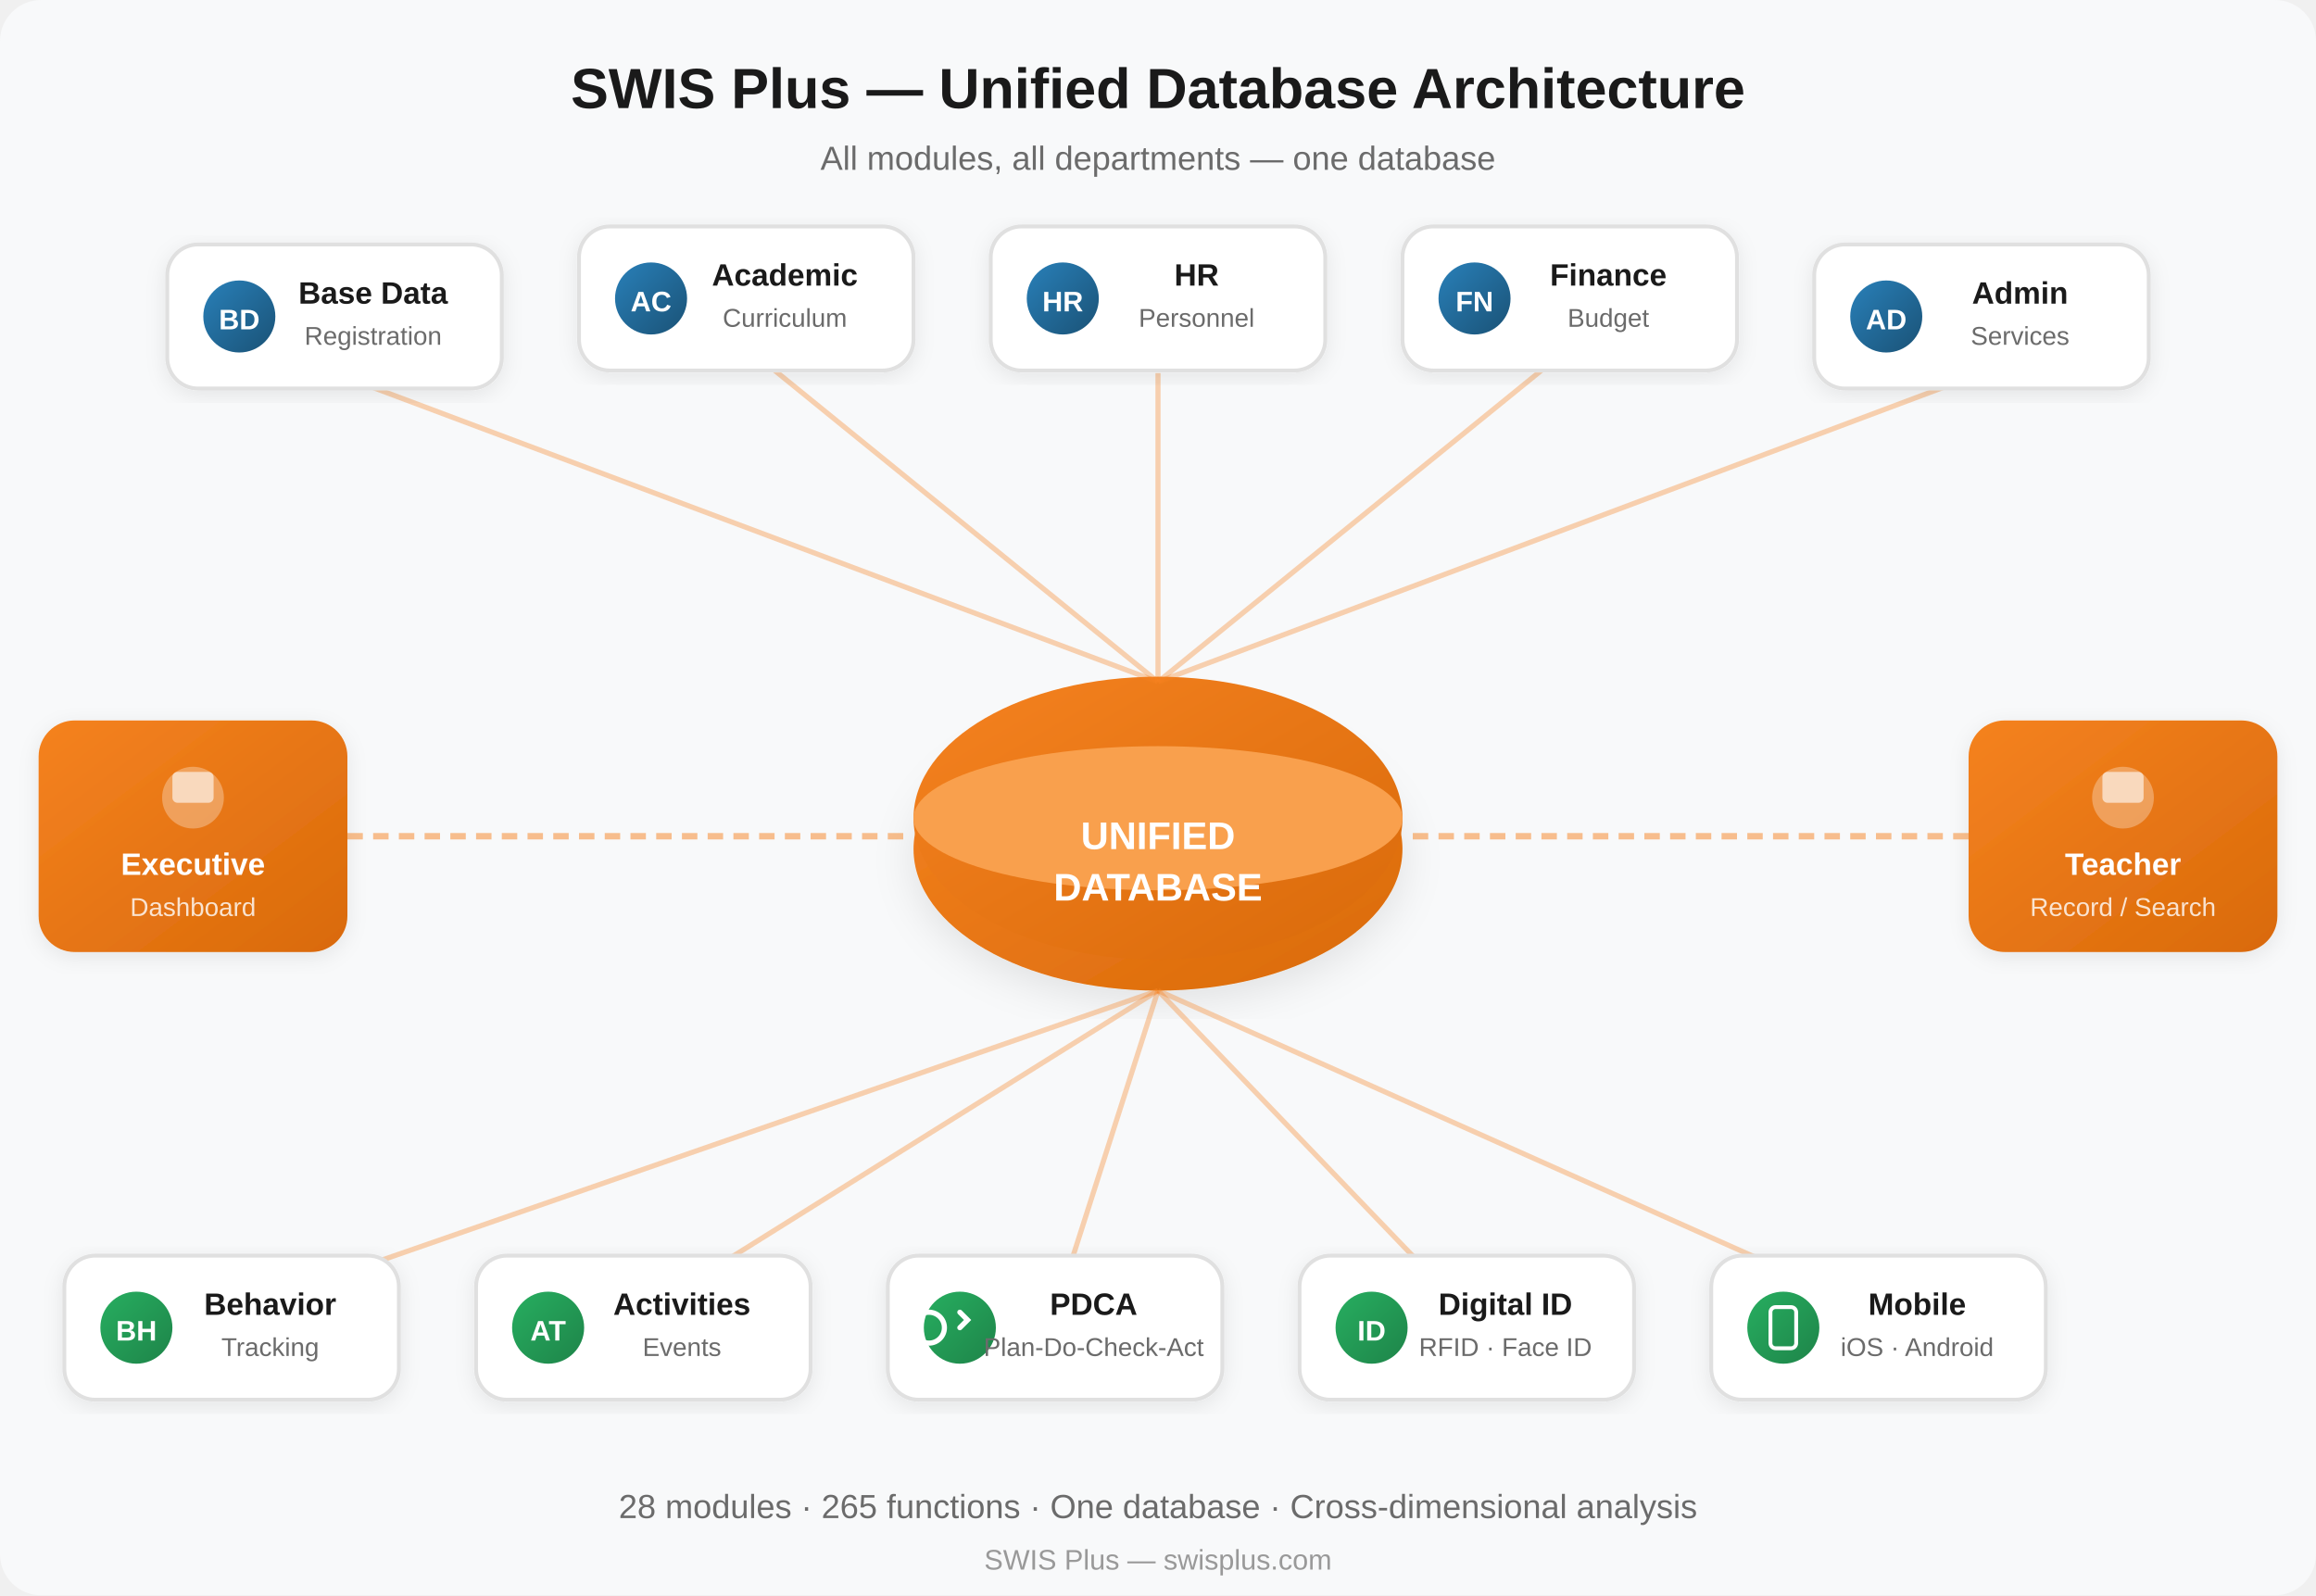
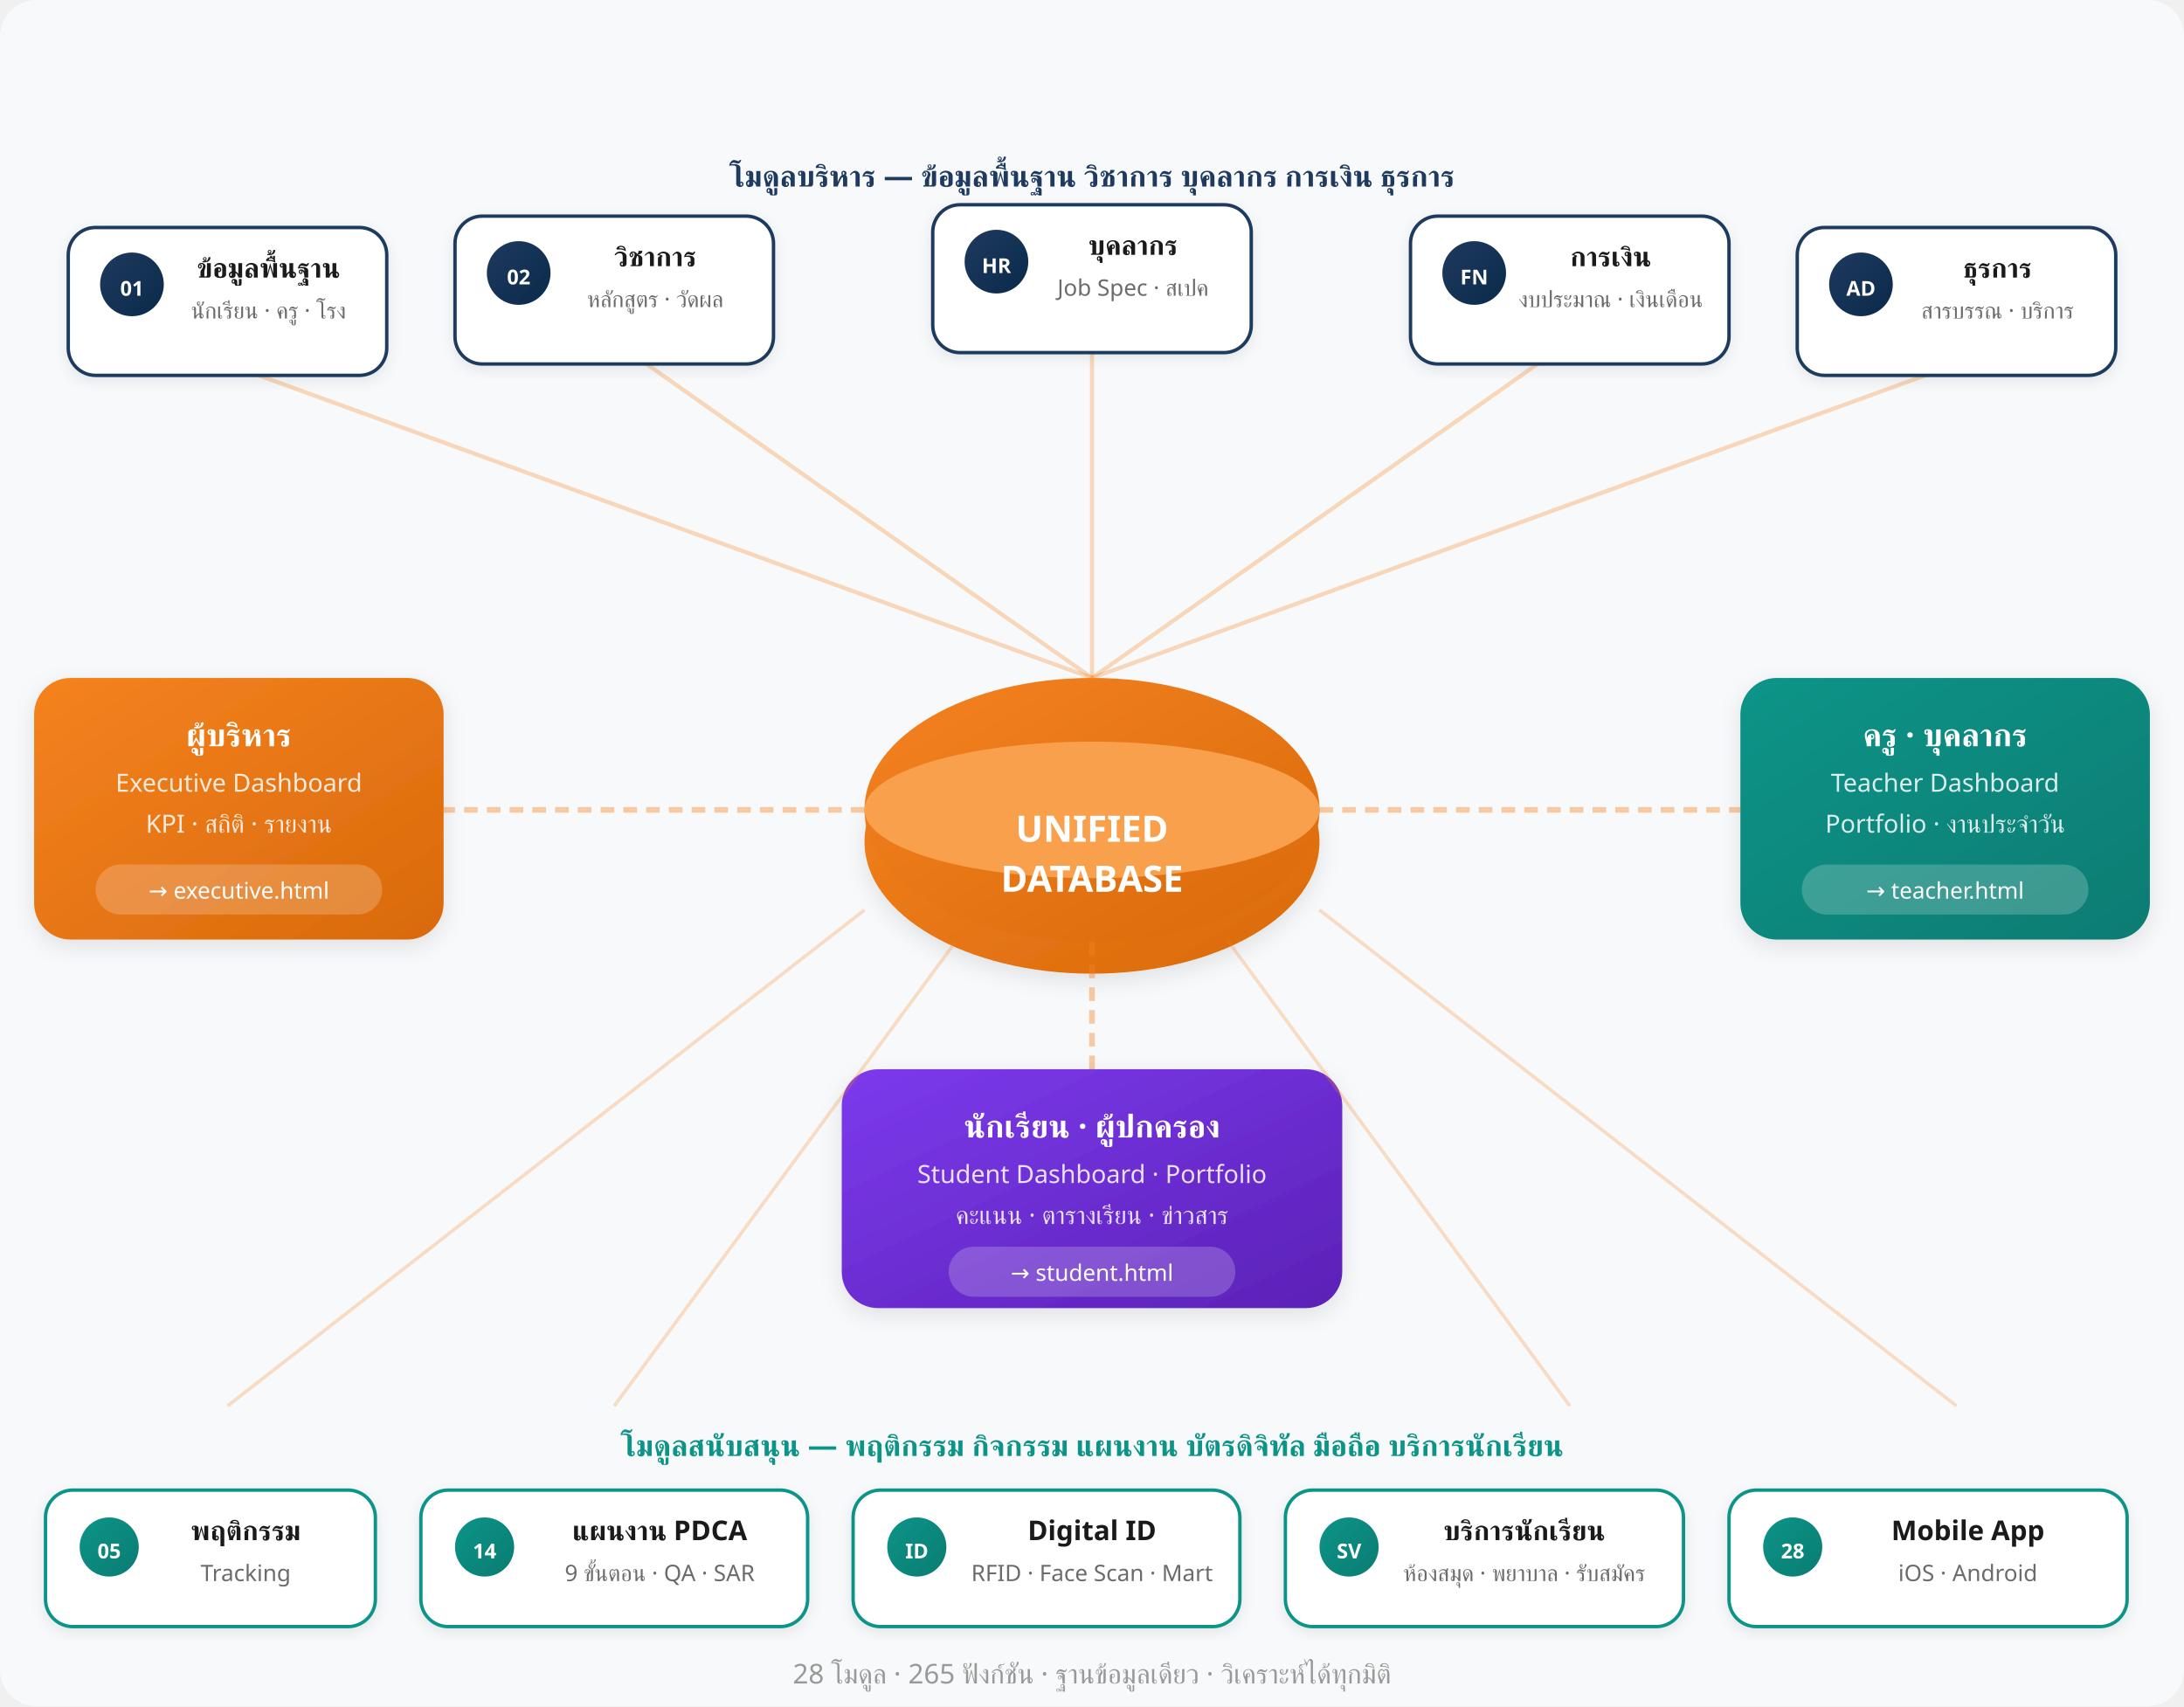
- <svg xmlns="http://www.w3.org/2000/svg" viewBox="0 0 900 620" font-family="Arial, Helvetica, sans-serif">
+ <svg xmlns="http://www.w3.org/2000/svg" viewBox="0 0 960 750" font-family="Kanit, sans-serif">
  <defs>
    <linearGradient id="gOrange" x1="0%" y1="0%" x2="100%" y2="100%">
      <stop offset="0%" stop-color="#f58220" />
      <stop offset="100%" stop-color="#d96a0a" />
    </linearGradient>
-     <linearGradient id="gBlue" x1="0%" y1="0%" x2="100%" y2="100%">
-       <stop offset="0%" stop-color="#2980b9" />
-       <stop offset="100%" stop-color="#1a5276" />
+     <linearGradient id="gNavy" x1="0%" y1="0%" x2="100%" y2="100%">
+       <stop offset="0%" stop-color="#1e3a5f" />
+       <stop offset="100%" stop-color="#0a2a4a" />
    </linearGradient>
-     <linearGradient id="gGreen" x1="0%" y1="0%" x2="100%" y2="100%">
-       <stop offset="0%" stop-color="#27ae60" />
-       <stop offset="100%" stop-color="#1e8449" />
+     <linearGradient id="gTeal" x1="0%" y1="0%" x2="100%" y2="100%">
+       <stop offset="0%" stop-color="#0d9488" />
+       <stop offset="100%" stop-color="#0a7c72" />
    </linearGradient>
-     <filter id="shadow">
-       <feDropShadow dx="0" dy="4" stdDeviation="8" flood-color="#000" flood-opacity="0.1" />
+     <linearGradient id="gPurple" x1="0%" y1="0%" x2="100%" y2="100%">
+       <stop offset="0%" stop-color="#7c3aed" />
+       <stop offset="100%" stop-color="#5b21b6" />
+     </linearGradient>
+     <filter id="sh">
+       <feDropShadow dx="0" dy="3" stdDeviation="5" flood-opacity="0.1" />
    </filter>
-     <filter id="shadowSm">
-       <feDropShadow dx="0" dy="2" stdDeviation="4" flood-color="#000" flood-opacity="0.08" />
+     <filter id="shSm">
+       <feDropShadow dx="0" dy="2" stdDeviation="3" flood-opacity="0.08" />
    </filter>
  </defs>
-   <rect width="900" height="620" fill="#f8f9fa" rx="16" />
-   <text x="450" y="42" text-anchor="middle" font-size="22" font-weight="bold" fill="#1a1a1a">SWIS Plus — Unified Database Architecture</text>
-   <text x="450" y="66" text-anchor="middle" font-size="13" fill="#6b6b6b">All modules, all departments — one database</text>
-   <ellipse cx="450" cy="330" rx="95" ry="55" fill="url(#gOrange)" filter="url(#shadow)" />
-   <ellipse cx="450" cy="318" rx="95" ry="55" fill="url(#gOrange)" />
-   <ellipse cx="450" cy="318" rx="95" ry="28" fill="#f9a04d" />
-   <text x="450" y="330" text-anchor="middle" font-size="15" font-weight="bold" fill="#fff">UNIFIED</text>
-   <text x="450" y="350" text-anchor="middle" font-size="15" font-weight="bold" fill="#fff">DATABASE</text>
-   <line x1="450" y1="265" x2="130" y2="145" stroke="#f58220" stroke-width="2" opacity="0.35" />
-   <line x1="450" y1="265" x2="290" y2="135" stroke="#f58220" stroke-width="2" opacity="0.35" />
-   <line x1="450" y1="265" x2="450" y2="145" stroke="#f58220" stroke-width="2" opacity="0.35" />
-   <line x1="450" y1="265" x2="610" y2="135" stroke="#f58220" stroke-width="2" opacity="0.35" />
-   <line x1="450" y1="265" x2="770" y2="145" stroke="#f58220" stroke-width="2" opacity="0.35" />
-   <line x1="450" y1="385" x2="90" y2="510" stroke="#f58220" stroke-width="2" opacity="0.35" />
-   <line x1="450" y1="385" x2="250" y2="510" stroke="#f58220" stroke-width="2" opacity="0.35" />
-   <line x1="450" y1="385" x2="410" y2="510" stroke="#f58220" stroke-width="2" opacity="0.35" />
-   <line x1="450" y1="385" x2="570" y2="510" stroke="#f58220" stroke-width="2" opacity="0.35" />
-   <line x1="450" y1="385" x2="730" y2="510" stroke="#f58220" stroke-width="2" opacity="0.35" />
-   <rect x="65" y="95" width="130" height="56" rx="12" fill="#fff" stroke="#e0e0e0" stroke-width="1.5" filter="url(#shadowSm)" />
-   <circle cx="93" cy="123" r="14" fill="url(#gBlue)" />
-   <text x="93" y="128" text-anchor="middle" font-size="11" fill="#fff" font-weight="bold">BD</text>
-   <text x="145" y="118" text-anchor="middle" font-size="12" font-weight="bold" fill="#1a1a1a">Base Data</text>
-   <text x="145" y="134" text-anchor="middle" font-size="10" fill="#6b6b6b">Registration</text>
-   <rect x="225" y="88" width="130" height="56" rx="12" fill="#fff" stroke="#e0e0e0" stroke-width="1.5" filter="url(#shadowSm)" />
-   <circle cx="253" cy="116" r="14" fill="url(#gBlue)" />
-   <text x="253" y="121" text-anchor="middle" font-size="11" fill="#fff" font-weight="bold">AC</text>
-   <text x="305" y="111" text-anchor="middle" font-size="12" font-weight="bold" fill="#1a1a1a">Academic</text>
-   <text x="305" y="127" text-anchor="middle" font-size="10" fill="#6b6b6b">Curriculum</text>
-   <rect x="385" y="88" width="130" height="56" rx="12" fill="#fff" stroke="#e0e0e0" stroke-width="1.5" filter="url(#shadowSm)" />
-   <circle cx="413" cy="116" r="14" fill="url(#gBlue)" />
-   <text x="413" y="121" text-anchor="middle" font-size="11" fill="#fff" font-weight="bold">HR</text>
-   <text x="465" y="111" text-anchor="middle" font-size="12" font-weight="bold" fill="#1a1a1a">HR</text>
-   <text x="465" y="127" text-anchor="middle" font-size="10" fill="#6b6b6b">Personnel</text>
-   <rect x="545" y="88" width="130" height="56" rx="12" fill="#fff" stroke="#e0e0e0" stroke-width="1.5" filter="url(#shadowSm)" />
-   <circle cx="573" cy="116" r="14" fill="url(#gBlue)" />
-   <text x="573" y="121" text-anchor="middle" font-size="11" fill="#fff" font-weight="bold">FN</text>
-   <text x="625" y="111" text-anchor="middle" font-size="12" font-weight="bold" fill="#1a1a1a">Finance</text>
-   <text x="625" y="127" text-anchor="middle" font-size="10" fill="#6b6b6b">Budget</text>
-   <rect x="705" y="95" width="130" height="56" rx="12" fill="#fff" stroke="#e0e0e0" stroke-width="1.5" filter="url(#shadowSm)" />
-   <circle cx="733" cy="123" r="14" fill="url(#gBlue)" />
-   <text x="733" y="128" text-anchor="middle" font-size="11" fill="#fff" font-weight="bold">AD</text>
-   <text x="785" y="118" text-anchor="middle" font-size="12" font-weight="bold" fill="#1a1a1a">Admin</text>
-   <text x="785" y="134" text-anchor="middle" font-size="10" fill="#6b6b6b">Services</text>
-   <rect x="25" y="488" width="130" height="56" rx="12" fill="#fff" stroke="#e0e0e0" stroke-width="1.5" filter="url(#shadowSm)" />
-   <circle cx="53" cy="516" r="14" fill="url(#gGreen)" />
-   <text x="53" y="521" text-anchor="middle" font-size="11" fill="#fff" font-weight="bold">BH</text>
-   <text x="105" y="511" text-anchor="middle" font-size="12" font-weight="bold" fill="#1a1a1a">Behavior</text>
-   <text x="105" y="527" text-anchor="middle" font-size="10" fill="#6b6b6b">Tracking</text>
-   <rect x="185" y="488" width="130" height="56" rx="12" fill="#fff" stroke="#e0e0e0" stroke-width="1.5" filter="url(#shadowSm)" />
-   <circle cx="213" cy="516" r="14" fill="url(#gGreen)" />
-   <text x="213" y="521" text-anchor="middle" font-size="11" fill="#fff" font-weight="bold">AT</text>
-   <text x="265" y="511" text-anchor="middle" font-size="12" font-weight="bold" fill="#1a1a1a">Activities</text>
-   <text x="265" y="527" text-anchor="middle" font-size="10" fill="#6b6b6b">Events</text>
-   <rect x="345" y="488" width="130" height="56" rx="12" fill="#fff" stroke="#e0e0e0" stroke-width="1.5" filter="url(#shadowSm)" />
-   <circle cx="373" cy="516" r="14" fill="url(#gGreen)" />
-   <path d="M367,516 A6,6 0 1,1 367,515.99" fill="none" stroke="#fff" stroke-width="2" />
-   <path d="M373,510 L376,513 L373,516" fill="none" stroke="#fff" stroke-width="2" stroke-linecap="round" />
-   <text x="425" y="511" text-anchor="middle" font-size="12" font-weight="bold" fill="#1a1a1a">PDCA</text>
-   <text x="425" y="527" text-anchor="middle" font-size="10" fill="#6b6b6b">Plan-Do-Check-Act</text>
-   <rect x="505" y="488" width="130" height="56" rx="12" fill="#fff" stroke="#e0e0e0" stroke-width="1.5" filter="url(#shadowSm)" />
-   <circle cx="533" cy="516" r="14" fill="url(#gGreen)" />
-   <text x="533" y="521" text-anchor="middle" font-size="11" fill="#fff" font-weight="bold">ID</text>
-   <text x="585" y="511" text-anchor="middle" font-size="12" font-weight="bold" fill="#1a1a1a">Digital ID</text>
-   <text x="585" y="527" text-anchor="middle" font-size="10" fill="#6b6b6b">RFID · Face ID</text>
-   <rect x="665" y="488" width="130" height="56" rx="12" fill="#fff" stroke="#e0e0e0" stroke-width="1.5" filter="url(#shadowSm)" />
-   <circle cx="693" cy="516" r="14" fill="url(#gGreen)" />
-   <rect x="688" y="508" width="10" height="16" rx="2" fill="none" stroke="#fff" stroke-width="1.5" />
-   <text x="745" y="511" text-anchor="middle" font-size="12" font-weight="bold" fill="#1a1a1a">Mobile</text>
-   <text x="745" y="527" text-anchor="middle" font-size="10" fill="#6b6b6b">iOS · Android</text>
-   <rect x="15" y="280" width="120" height="90" rx="14" fill="url(#gOrange)" filter="url(#shadowSm)" />
-   <circle cx="75" cy="310" r="12" fill="rgba(255,255,255,0.3)" />
-   <rect x="67" y="300" width="16" height="12" rx="2" fill="rgba(255,255,255,0.6)" />
-   <text x="75" y="340" text-anchor="middle" font-size="12" font-weight="bold" fill="#fff">Executive</text>
-   <text x="75" y="356" text-anchor="middle" font-size="10" fill="rgba(255,255,255,0.8)">Dashboard</text>
-   <line x1="135" y1="325" x2="355" y2="325" stroke="#f58220" stroke-width="2.5" stroke-dasharray="6,4" opacity="0.5" />
-   <rect x="765" y="280" width="120" height="90" rx="14" fill="url(#gOrange)" filter="url(#shadowSm)" />
-   <circle cx="825" cy="310" r="12" fill="rgba(255,255,255,0.3)" />
-   <rect x="817" y="300" width="16" height="12" rx="2" fill="rgba(255,255,255,0.6)" />
-   <text x="825" y="340" text-anchor="middle" font-size="12" font-weight="bold" fill="#fff">Teacher</text>
-   <text x="825" y="356" text-anchor="middle" font-size="10" fill="rgba(255,255,255,0.8)">Record / Search</text>
-   <line x1="765" y1="325" x2="545" y2="325" stroke="#f58220" stroke-width="2.5" stroke-dasharray="6,4" opacity="0.5" />
-   <text x="450" y="590" text-anchor="middle" font-size="13" fill="#6b6b6b">28 modules · 265 functions · One database · Cross-dimensional analysis</text>
-   <text x="450" y="610" text-anchor="middle" font-size="11" fill="#999">SWIS Plus — swisplus.com</text>
+   <rect width="960" height="750" fill="#f8f9fa" rx="16" />
+   <ellipse cx="480" cy="370" rx="100" ry="58" fill="url(#gOrange)" filter="url(#sh)" />
+   <ellipse cx="480" cy="356" rx="100" ry="58" fill="url(#gOrange)" />
+   <ellipse cx="480" cy="356" rx="100" ry="30" fill="#f9a04d" />
+   <text x="480" y="370" text-anchor="middle" font-size="16" font-weight="700" fill="#fff">UNIFIED</text>
+   <text x="480" y="392" text-anchor="middle" font-size="16" font-weight="700" fill="#fff">DATABASE</text>
+   <line x1="480" y1="298" x2="100" y2="160" stroke="#f58220" stroke-width="1.8" opacity="0.3" />
+   <line x1="480" y1="298" x2="270" y2="150" stroke="#f58220" stroke-width="1.8" opacity="0.3" />
+   <line x1="480" y1="298" x2="480" y2="152" stroke="#f58220" stroke-width="1.8" opacity="0.3" />
+   <line x1="480" y1="298" x2="690" y2="150" stroke="#f58220" stroke-width="1.8" opacity="0.3" />
+   <line x1="480" y1="298" x2="860" y2="160" stroke="#f58220" stroke-width="1.8" opacity="0.3" />
+   <text x="480" y="82" text-anchor="middle" fill="#1e3a5f" font-size="13" font-weight="600">โมดูลบริหาร — ข้อมูลพื้นฐาน วิชาการ บุคลากร การเงิน ธุรการ</text>
+   <rect x="30" y="100" width="140" height="65" rx="12" fill="#fff" stroke="#1e3a5f" stroke-width="1.5" filter="url(#shSm)" />
+   <circle cx="58" cy="125" r="14" fill="url(#gNavy)" />
+   <text x="58" y="130" text-anchor="middle" font-size="9" fill="#fff" font-weight="700">01</text>
+   <text x="118" y="122" text-anchor="middle" font-size="12" font-weight="600" fill="#1a1a1a">ข้อมูลพื้นฐาน</text>
+   <text x="118" y="140" text-anchor="middle" font-size="10" fill="#6b6b6b">นักเรียน · ครู · โรง</text>
+   <rect x="200" y="95" width="140" height="65" rx="12" fill="#fff" stroke="#1e3a5f" stroke-width="1.5" filter="url(#shSm)" />
+   <circle cx="228" cy="120" r="14" fill="url(#gNavy)" />
+   <text x="228" y="125" text-anchor="middle" font-size="9" fill="#fff" font-weight="700">02</text>
+   <text x="288" y="117" text-anchor="middle" font-size="12" font-weight="600" fill="#1a1a1a">วิชาการ</text>
+   <text x="288" y="135" text-anchor="middle" font-size="10" fill="#6b6b6b">หลักสูตร · วัดผล</text>
+   <rect x="410" y="90" width="140" height="65" rx="12" fill="#fff" stroke="#1e3a5f" stroke-width="1.5" filter="url(#shSm)" />
+   <circle cx="438" cy="115" r="14" fill="url(#gNavy)" />
+   <text x="438" y="120" text-anchor="middle" font-size="9" fill="#fff" font-weight="700">HR</text>
+   <text x="498" y="112" text-anchor="middle" font-size="12" font-weight="600" fill="#1a1a1a">บุคลากร</text>
+   <text x="498" y="130" text-anchor="middle" font-size="10" fill="#6b6b6b">Job Spec · สเปค</text>
+   <rect x="620" y="95" width="140" height="65" rx="12" fill="#fff" stroke="#1e3a5f" stroke-width="1.5" filter="url(#shSm)" />
+   <circle cx="648" cy="120" r="14" fill="url(#gNavy)" />
+   <text x="648" y="125" text-anchor="middle" font-size="9" fill="#fff" font-weight="700">FN</text>
+   <text x="708" y="117" text-anchor="middle" font-size="12" font-weight="600" fill="#1a1a1a">การเงิน</text>
+   <text x="708" y="135" text-anchor="middle" font-size="10" fill="#6b6b6b">งบประมาณ · เงินเดือน</text>
+   <rect x="790" y="100" width="140" height="65" rx="12" fill="#fff" stroke="#1e3a5f" stroke-width="1.5" filter="url(#shSm)" />
+   <circle cx="818" cy="125" r="14" fill="url(#gNavy)" />
+   <text x="818" y="130" text-anchor="middle" font-size="9" fill="#fff" font-weight="700">AD</text>
+   <text x="878" y="122" text-anchor="middle" font-size="12" font-weight="600" fill="#1a1a1a">ธุรการ</text>
+   <text x="878" y="140" text-anchor="middle" font-size="10" fill="#6b6b6b">สารบรรณ · บริการ</text>
+   <line x1="380" y1="356" x2="195" y2="356" stroke="#f58220" stroke-width="2.5" stroke-dasharray="6,4" opacity="0.4" />
+   <rect x="15" y="298" width="180" height="115" rx="16" fill="url(#gOrange)" filter="url(#sh)" />
+   <text x="105" y="328" text-anchor="middle" font-size="14" font-weight="700" fill="#fff">ผู้บริหาร</text>
+   <text x="105" y="348" text-anchor="middle" font-size="11" fill="rgba(255,255,255,0.85)">Executive Dashboard</text>
+   <text x="105" y="366" text-anchor="middle" font-size="11" fill="rgba(255,255,255,0.85)">KPI · สถิติ · รายงาน</text>
+   <rect x="42" y="380" width="126" height="22" rx="11" fill="rgba(255,255,255,0.2)" />
+   <text x="105" y="395" text-anchor="middle" font-size="10" fill="#fff" font-weight="500">→ executive.html</text>
+   <line x1="580" y1="356" x2="765" y2="356" stroke="#f58220" stroke-width="2.5" stroke-dasharray="6,4" opacity="0.4" />
+   <rect x="765" y="298" width="180" height="115" rx="16" fill="url(#gTeal)" filter="url(#sh)" />
+   <text x="855" y="328" text-anchor="middle" font-size="14" font-weight="700" fill="#fff">ครู · บุคลากร</text>
+   <text x="855" y="348" text-anchor="middle" font-size="11" fill="rgba(255,255,255,0.85)">Teacher Dashboard</text>
+   <text x="855" y="366" text-anchor="middle" font-size="11" fill="rgba(255,255,255,0.85)">Portfolio · งานประจำวัน</text>
+   <rect x="792" y="380" width="126" height="22" rx="11" fill="rgba(255,255,255,0.2)" />
+   <text x="855" y="395" text-anchor="middle" font-size="10" fill="#fff" font-weight="500">→ teacher.html</text>
+   <line x1="480" y1="414" x2="480" y2="470" stroke="#f58220" stroke-width="2.5" stroke-dasharray="6,4" opacity="0.4" />
+   <rect x="370" y="470" width="220" height="105" rx="16" fill="url(#gPurple)" filter="url(#sh)" />
+   <text x="480" y="500" text-anchor="middle" font-size="14" font-weight="700" fill="#fff">นักเรียน · ผู้ปกครอง</text>
+   <text x="480" y="520" text-anchor="middle" font-size="11" fill="rgba(255,255,255,0.85)">Student Dashboard · Portfolio</text>
+   <text x="480" y="538" text-anchor="middle" font-size="11" fill="rgba(255,255,255,0.85)">คะแนน · ตารางเรียน · ข่าวสาร</text>
+   <rect x="417" y="548" width="126" height="22" rx="11" fill="rgba(255,255,255,0.2)" />
+   <text x="480" y="563" text-anchor="middle" font-size="10" fill="#fff" font-weight="500">→ student.html</text>
+   <line x1="380" y1="400" x2="100" y2="618" stroke="#f58220" stroke-width="1.5" opacity="0.25" />
+   <line x1="420" y1="414" x2="270" y2="618" stroke="#f58220" stroke-width="1.5" opacity="0.25" />
+   <line x1="540" y1="414" x2="690" y2="618" stroke="#f58220" stroke-width="1.5" opacity="0.25" />
+   <line x1="580" y1="400" x2="860" y2="618" stroke="#f58220" stroke-width="1.5" opacity="0.25" />
+   <text x="480" y="640" text-anchor="middle" fill="#0d9488" font-size="13" font-weight="600">โมดูลสนับสนุน — พฤติกรรม กิจกรรม แผนงาน บัตรดิจิทัล มือถือ บริการนักเรียน</text>
+   <rect x="20" y="655" width="145" height="60" rx="12" fill="#fff" stroke="#0d9488" stroke-width="1.5" filter="url(#shSm)" />
+   <circle cx="48" cy="680" r="13" fill="url(#gTeal)" />
+   <text x="48" y="685" text-anchor="middle" font-size="9" fill="#fff" font-weight="700">05</text>
+   <text x="108" y="677" text-anchor="middle" font-size="12" font-weight="600" fill="#1a1a1a">พฤติกรรม</text>
+   <text x="108" y="695" text-anchor="middle" font-size="10" fill="#6b6b6b">Tracking</text>
+   <rect x="185" y="655" width="170" height="60" rx="12" fill="#fff" stroke="#0d9488" stroke-width="1.5" filter="url(#shSm)" />
+   <circle cx="213" cy="680" r="13" fill="url(#gTeal)" />
+   <text x="213" y="685" text-anchor="middle" font-size="9" fill="#fff" font-weight="700">14</text>
+   <text x="290" y="677" text-anchor="middle" font-size="12" font-weight="600" fill="#1a1a1a">แผนงาน PDCA</text>
+   <text x="290" y="695" text-anchor="middle" font-size="10" fill="#6b6b6b">9 ขั้นตอน · QA · SAR</text>
+   <rect x="375" y="655" width="170" height="60" rx="12" fill="#fff" stroke="#0d9488" stroke-width="1.5" filter="url(#shSm)" />
+   <circle cx="403" cy="680" r="13" fill="url(#gTeal)" />
+   <text x="403" y="685" text-anchor="middle" font-size="9" fill="#fff" font-weight="700">ID</text>
+   <text x="480" y="677" text-anchor="middle" font-size="12" font-weight="600" fill="#1a1a1a">Digital ID</text>
+   <text x="480" y="695" text-anchor="middle" font-size="10" fill="#6b6b6b">RFID · Face Scan · Mart</text>
+   <rect x="565" y="655" width="175" height="60" rx="12" fill="#fff" stroke="#0d9488" stroke-width="1.5" filter="url(#shSm)" />
+   <circle cx="593" cy="680" r="13" fill="url(#gTeal)" />
+   <text x="593" y="685" text-anchor="middle" font-size="9" fill="#fff" font-weight="700">SV</text>
+   <text x="670" y="677" text-anchor="middle" font-size="12" font-weight="600" fill="#1a1a1a">บริการนักเรียน</text>
+   <text x="670" y="695" text-anchor="middle" font-size="10" fill="#6b6b6b">ห้องสมุด · พยาบาล · รับสมัคร</text>
+   <rect x="760" y="655" width="175" height="60" rx="12" fill="#fff" stroke="#0d9488" stroke-width="1.5" filter="url(#shSm)" />
+   <circle cx="788" cy="680" r="13" fill="url(#gTeal)" />
+   <text x="788" y="685" text-anchor="middle" font-size="9" fill="#fff" font-weight="700">28</text>
+   <text x="865" y="677" text-anchor="middle" font-size="12" font-weight="600" fill="#1a1a1a">Mobile App</text>
+   <text x="865" y="695" text-anchor="middle" font-size="10" fill="#6b6b6b">iOS · Android</text>
+   <text x="480" y="740" text-anchor="middle" font-size="12" fill="#999">28 โมดูล · 265 ฟังก์ชัน · ฐานข้อมูลเดียว · วิเคราะห์ได้ทุกมิติ</text>
</svg>
